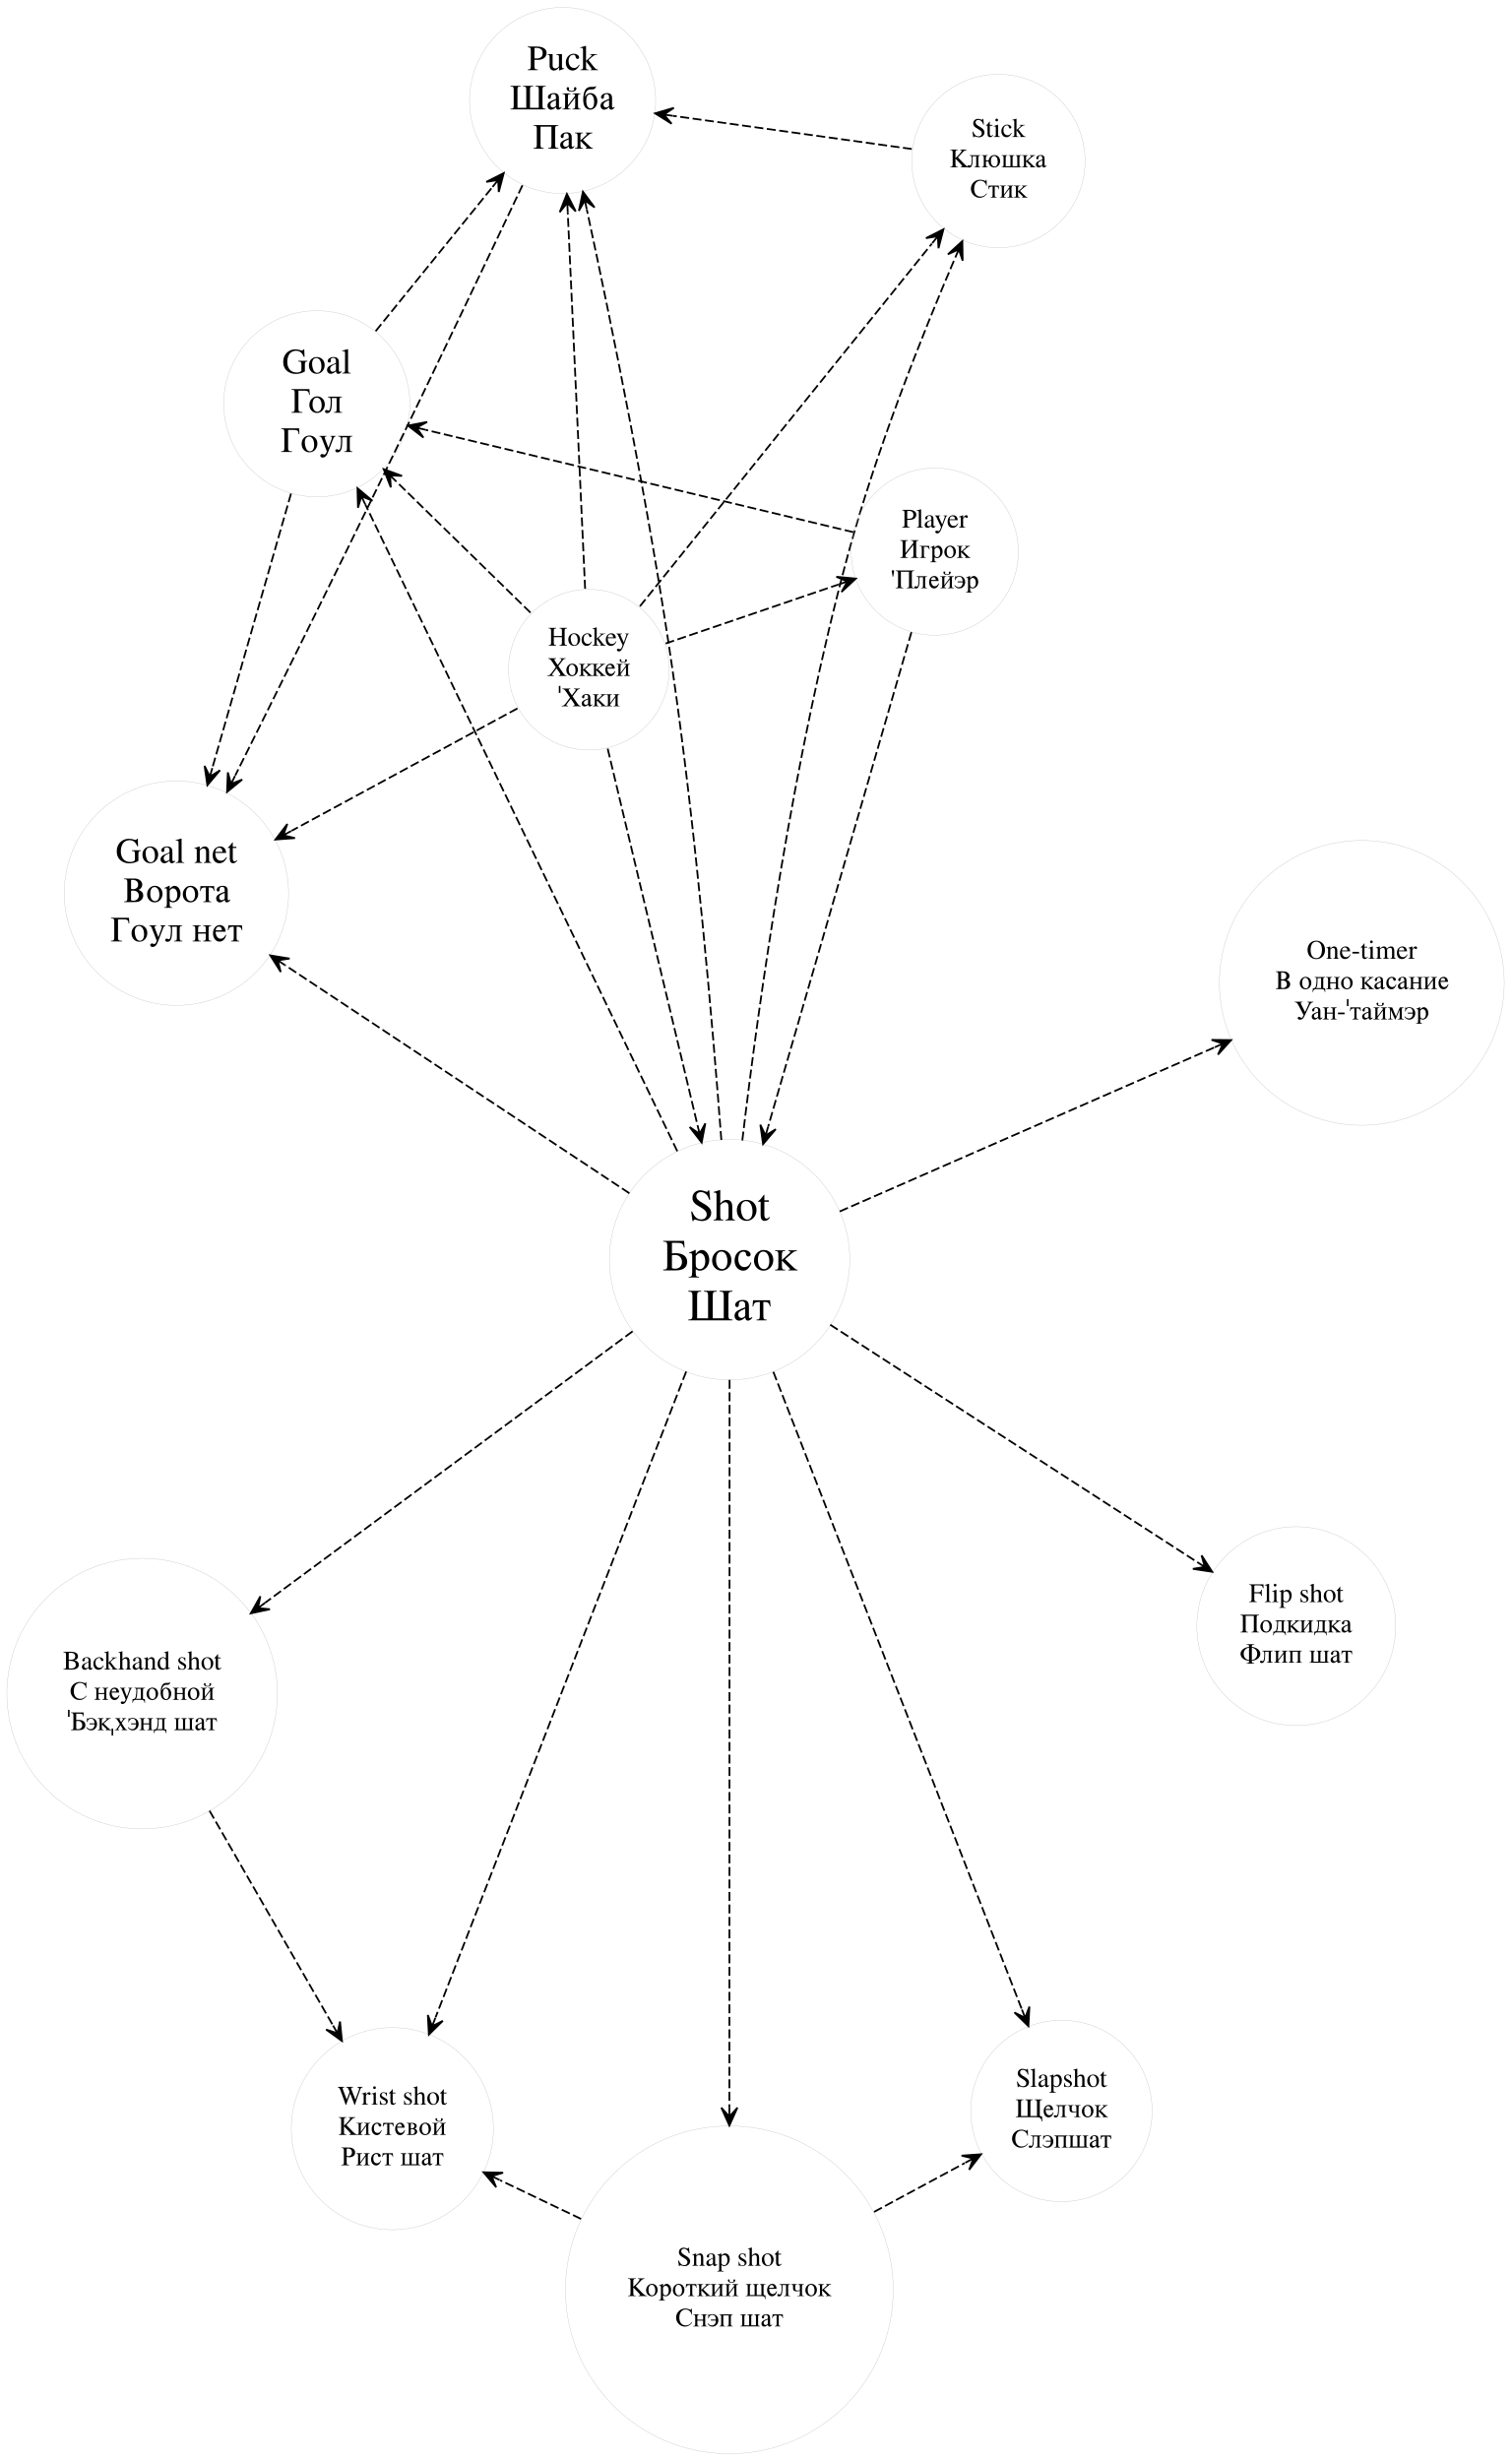
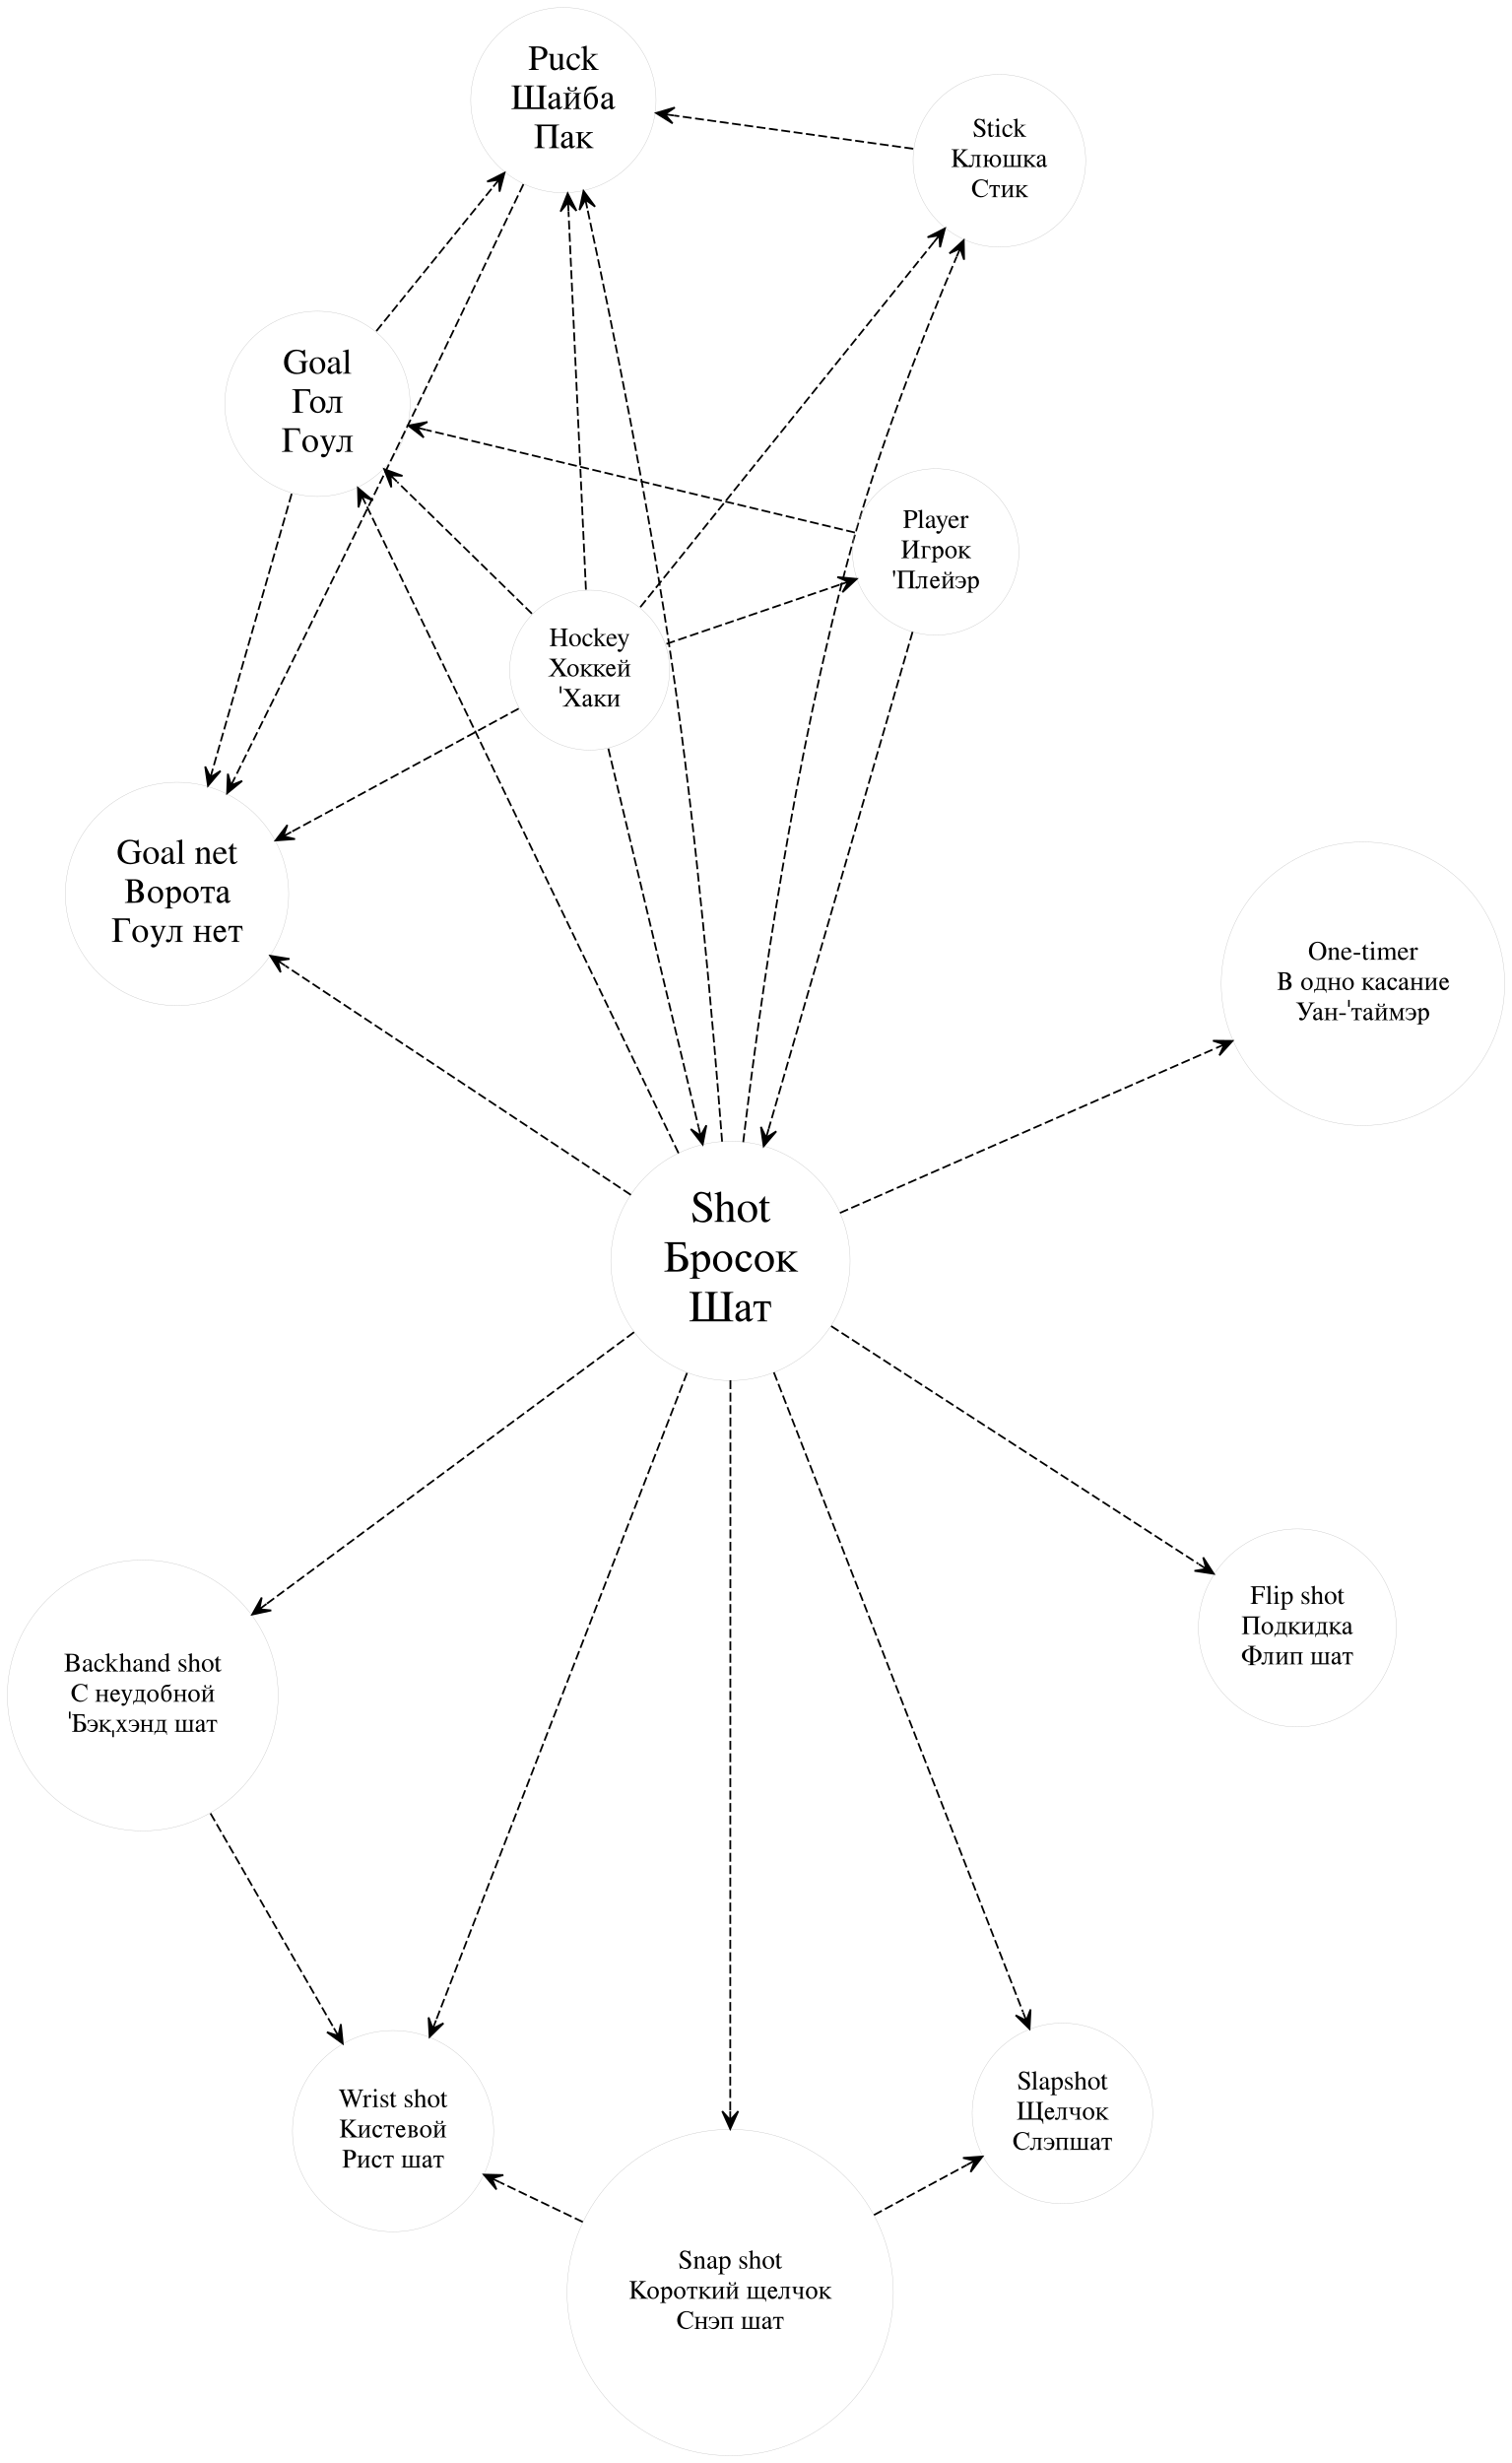
- <svg xmlns="http://www.w3.org/2000/svg" xmlns:xlink="http://www.w3.org/1999/xlink" width="847pt" height="1379pt" viewBox="0.00 0.00 847.11 1379.21">
-   <g id="graph0" class="graph" transform="scale(1 1) rotate(0) translate(4 1375.213)">
+ <svg xmlns="http://www.w3.org/2000/svg" xmlns:xlink="http://www.w3.org/1999/xlink" width="851pt" height="1386pt" viewBox="0.00 0.00 851.27 1386.36">
+   <g id="graph0" class="graph" transform="scale(1 1) rotate(0) translate(4 1382.364)">
    <g id="node1" class="node root has-pronunciation">
      <g id="a_node1">
        <a xlink:href="javascript:history.back()" xlink:title="Бросок" target="_top">
-           <ellipse fill="none" stroke="#c0c0c0" stroke-width=".2" cx="404.888" cy="-669.26" rx="67.351" ry="67.351" />
-           <text text-anchor="middle" x="404.888" y="-691.26" font-family="Times,serif" font-size="25.00" fill="#000000">Shot</text>
-           <text text-anchor="middle" x="404.888" y="-663.26" font-family="Times,serif" font-size="25.00" fill="#000000">Бросок</text>
-           <text text-anchor="middle" x="404.888" y="-635.26" font-family="Times,serif" font-size="25.00" fill="#000000">Шат</text>
+           <ellipse fill="none" stroke="#c0c0c0" stroke-width=".2" cx="407.255" cy="-672.625" rx="67.351" ry="67.351" />
+           <text text-anchor="middle" x="407.255" y="-694.625" font-family="Times,serif" font-size="25.00" fill="#000000">Shot</text>
+           <text text-anchor="middle" x="407.255" y="-666.625" font-family="Times,serif" font-size="25.00" fill="#000000">Бросок</text>
+           <text text-anchor="middle" x="407.255" y="-638.625" font-family="Times,serif" font-size="25.00" fill="#000000">Шат</text>
        </a>
      </g>
    </g>
    <g id="node4" class="node has-pronunciation">
      <g id="a_node4">
        <a xlink:href="../goal.html" xlink:title="Гол" target="_top">
-           <ellipse fill="none" stroke="#c0c0c0" stroke-width=".2" cx="173.523" cy="-1148.919" rx="52.152" ry="52.152" />
-           <text text-anchor="middle" x="173.523" y="-1165.919" font-family="Times,serif" font-size="20.00" fill="#000000">Goal</text>
-           <text text-anchor="middle" x="173.523" y="-1143.919" font-family="Times,serif" font-size="20.00" fill="#000000">Гол</text>
-           <text text-anchor="middle" x="173.523" y="-1121.919" font-family="Times,serif" font-size="20.00" fill="#000000">Гoул</text>
+           <ellipse fill="none" stroke="#c0c0c0" stroke-width=".2" cx="174.724" cy="-1155.08" rx="52.152" ry="52.152" />
+           <text text-anchor="middle" x="174.724" y="-1172.08" font-family="Times,serif" font-size="20.00" fill="#000000">Goal</text>
+           <text text-anchor="middle" x="174.724" y="-1150.08" font-family="Times,serif" font-size="20.00" fill="#000000">Гол</text>
+           <text text-anchor="middle" x="174.724" y="-1128.08" font-family="Times,serif" font-size="20.00" fill="#000000">Гoул</text>
        </a>
      </g>
    </g>
    <g id="edge16" class="edge">
-       <path fill="none" stroke="#000000" stroke-dasharray="5,2" d="M375.585,-730.01C330.443,-823.598 244.529,-1001.714 200.704,-1092.57" />
-       <polygon fill="#000000" stroke="#000000" points="196.341,-1101.615 196.632,-1090.653 198.513,-1097.112 200.685,-1092.608 200.685,-1092.608 200.685,-1092.608 198.513,-1097.112 204.738,-1094.563 196.341,-1101.615 196.341,-1101.615" />
+       <path fill="none" stroke="#000000" stroke-dasharray="5,2" d="M378.04,-733.24C332.697,-827.318 246.02,-1007.154 201.932,-1098.628" />
+       <polygon fill="#000000" stroke="#000000" points="197.544,-1107.733 197.832,-1096.771 199.715,-1103.229 201.886,-1098.725 201.886,-1098.725 201.886,-1098.725 199.715,-1103.229 205.939,-1100.679 197.544,-1107.733 197.544,-1107.733" />
    </g>
    <g id="node5" class="node has-pronunciation">
      <g id="a_node5">
        <a xlink:href="../puck.html" xlink:title="Шайба" target="_top">
-           <ellipse fill="none" stroke="#c0c0c0" stroke-width=".2" cx="311.288" cy="-1318.887" rx="52.152" ry="52.152" />
-           <text text-anchor="middle" x="311.288" y="-1335.887" font-family="Times,serif" font-size="20.00" fill="#000000">Puck</text>
-           <text text-anchor="middle" x="311.288" y="-1313.887" font-family="Times,serif" font-size="20.00" fill="#000000">Шайба</text>
-           <text text-anchor="middle" x="311.288" y="-1291.887" font-family="Times,serif" font-size="20.00" fill="#000000">Пак</text>
+           <ellipse fill="none" stroke="#c0c0c0" stroke-width=".2" cx="313.183" cy="-1326.038" rx="52.152" ry="52.152" />
+           <text text-anchor="middle" x="313.183" y="-1343.038" font-family="Times,serif" font-size="20.00" fill="#000000">Puck</text>
+           <text text-anchor="middle" x="313.183" y="-1321.038" font-family="Times,serif" font-size="20.00" fill="#000000">Шайба</text>
+           <text text-anchor="middle" x="313.183" y="-1299.038" font-family="Times,serif" font-size="20.00" fill="#000000">Пак</text>
        </a>
      </g>
    </g>
    <g id="edge17" class="edge">
-       <path fill="none" stroke="#000000" stroke-dasharray="5,2" d="M400.258,-736.329C395.196,-803.32 386.013,-909.134 372.858,-1000.078 359.798,-1090.371 338.643,-1193.917 324.848,-1257.872" />
-       <polygon fill="#000000" stroke="#000000" points="322.7,-1267.788 320.42,-1257.062 323.759,-1262.901 324.817,-1258.015 324.817,-1258.015 324.817,-1258.015 323.759,-1262.901 329.216,-1258.968 322.7,-1267.788 322.7,-1267.788" />
+       <path fill="none" stroke="#000000" stroke-dasharray="5,2" d="M402.551,-739.765C397.399,-807.126 388.07,-913.745 374.828,-1005.37 361.685,-1096.309 340.474,-1200.635 326.68,-1264.944" />
+       <polygon fill="#000000" stroke="#000000" points="324.532,-1274.913 322.239,-1264.19 325.585,-1270.025 326.638,-1265.138 326.638,-1265.138 326.638,-1265.138 325.585,-1270.025 331.037,-1266.085 324.532,-1274.913 324.532,-1274.913" />
    </g>
    <g id="node6" class="node has-pronunciation">
      <g id="a_node6">
        <a xlink:href="../stick.html" xlink:title="Клюшка" target="_top">
-           <ellipse fill="none" stroke="#c0c0c0" stroke-width=".2" cx="555.535" cy="-1284.969" rx="48.582" ry="48.582" />
-           <text text-anchor="middle" x="555.535" y="-1298.469" font-family="Times,serif" font-size="15.00" fill="#000000">Stick</text>
-           <text text-anchor="middle" x="555.535" y="-1281.469" font-family="Times,serif" font-size="15.00" fill="#000000">Клюшка</text>
-           <text text-anchor="middle" x="555.535" y="-1264.469" font-family="Times,serif" font-size="15.00" fill="#000000">Стик</text>
+           <ellipse fill="none" stroke="#c0c0c0" stroke-width=".2" cx="558.662" cy="-1291.922" rx="48.582" ry="48.582" />
+           <text text-anchor="middle" x="558.662" y="-1305.422" font-family="Times,serif" font-size="15.00" fill="#000000">Stick</text>
+           <text text-anchor="middle" x="558.662" y="-1288.422" font-family="Times,serif" font-size="15.00" fill="#000000">Клюшка</text>
+           <text text-anchor="middle" x="558.662" y="-1271.422" font-family="Times,serif" font-size="15.00" fill="#000000">Стик</text>
        </a>
      </g>
    </g>
    <g id="edge18" class="edge">
-       <path fill="none" stroke="#000000" stroke-dasharray="5,2" d="M412.016,-736.081C421.439,-815.606 440.576,-951.947 471.608,-1065.763 487.337,-1123.452 512.607,-1187.025 531.314,-1230.785" />
-       <polygon fill="#000000" stroke="#000000" points="535.32,-1240.087 527.232,-1232.682 533.342,-1235.495 531.365,-1230.902 531.365,-1230.902 531.365,-1230.902 533.342,-1235.495 535.498,-1229.122 535.32,-1240.087 535.32,-1240.087" />
+       <path fill="none" stroke="#000000" stroke-dasharray="5,2" d="M414.447,-739.473C423.981,-819.404 443.337,-956.77 474.555,-1071.44 490.396,-1129.628 515.827,-1193.796 534.583,-1237.829" />
+       <polygon fill="#000000" stroke="#000000" points="538.597,-1247.187 530.519,-1239.771 536.626,-1242.591 534.655,-1237.996 534.655,-1237.996 534.655,-1237.996 536.626,-1242.591 538.79,-1236.222 538.597,-1247.187 538.597,-1247.187" />
    </g>
    <g id="node7" class="node has-pronunciation">
      <g id="a_node7">
        <a xlink:href="../goal-net.html" xlink:title="Ворота" target="_top">
-           <ellipse fill="none" stroke="#c0c0c0" stroke-width=".2" cx="94.855" cy="-874.636" rx="62.865" ry="62.865" />
-           <text text-anchor="middle" x="94.855" y="-891.636" font-family="Times,serif" font-size="20.00" fill="#000000">Goal net</text>
-           <text text-anchor="middle" x="94.855" y="-869.636" font-family="Times,serif" font-size="20.00" fill="#000000">Ворота</text>
-           <text text-anchor="middle" x="94.855" y="-847.636" font-family="Times,serif" font-size="20.00" fill="#000000">Гoул нет</text>
+           <ellipse fill="none" stroke="#c0c0c0" stroke-width=".2" cx="95.659" cy="-879.198" rx="62.865" ry="62.865" />
+           <text text-anchor="middle" x="95.659" y="-896.198" font-family="Times,serif" font-size="20.00" fill="#000000">Goal net</text>
+           <text text-anchor="middle" x="95.659" y="-874.198" font-family="Times,serif" font-size="20.00" fill="#000000">Ворота</text>
+           <text text-anchor="middle" x="95.659" y="-852.198" font-family="Times,serif" font-size="20.00" fill="#000000">Гoул нет</text>
        </a>
      </g>
    </g>
    <g id="edge19" class="edge">
-       <path fill="none" stroke="#000000" stroke-dasharray="5,2" d="M348.743,-706.452C294.303,-742.516 211.939,-797.076 155.896,-834.2" />
-       <polygon fill="#000000" stroke="#000000" points="147.481,-839.775 153.332,-830.501 151.649,-837.014 155.817,-834.253 155.817,-834.253 155.817,-834.253 151.649,-837.014 158.303,-838.004 147.481,-839.775 147.481,-839.775" />
+       <path fill="none" stroke="#000000" stroke-dasharray="5,2" d="M351.188,-709.795C296.357,-746.145 213.094,-801.344 156.638,-838.772" />
+       <polygon fill="#000000" stroke="#000000" points="148.162,-844.39 154.011,-835.114 152.33,-841.628 156.497,-838.865 156.497,-838.865 156.497,-838.865 152.33,-841.628 158.984,-842.615 148.162,-844.39 148.162,-844.39" />
    </g>
    <g id="node8" class="node has-pronunciation">
      <g id="a_node8">
        <a xlink:href="../flip-shot.html" xlink:title="Подкидка" target="_top">
-           <ellipse fill="none" stroke="#c0c0c0" stroke-width=".2" cx="722.465" cy="-463.874" rx="55.723" ry="55.723" />
-           <text text-anchor="middle" x="722.465" y="-477.374" font-family="Times,serif" font-size="15.00" fill="#000000">Flip shot</text>
-           <text text-anchor="middle" x="722.465" y="-460.374" font-family="Times,serif" font-size="15.00" fill="#000000">Подкидка</text>
-           <text text-anchor="middle" x="722.465" y="-443.374" font-family="Times,serif" font-size="15.00" fill="#000000">Флип шат</text>
+           <ellipse fill="none" stroke="#c0c0c0" stroke-width=".2" cx="726.433" cy="-466.041" rx="55.723" ry="55.723" />
+           <text text-anchor="middle" x="726.433" y="-479.541" font-family="Times,serif" font-size="15.00" fill="#000000">Flip shot</text>
+           <text text-anchor="middle" x="726.433" y="-462.541" font-family="Times,serif" font-size="15.00" fill="#000000">Подкидка</text>
+           <text text-anchor="middle" x="726.433" y="-445.541" font-family="Times,serif" font-size="15.00" fill="#000000">Флип шат</text>
        </a>
      </g>
    </g>
    <g id="edge20" class="edge">
-       <path fill="none" stroke="#000000" stroke-dasharray="5,2" d="M461.298,-632.778C519.28,-595.28 609.01,-537.248 666.74,-499.913" />
-       <polygon fill="#000000" stroke="#000000" points="675.369,-494.332 669.415,-503.541 671.17,-497.047 666.972,-499.763 666.972,-499.763 666.972,-499.763 671.17,-497.047 664.528,-495.984 675.369,-494.332 675.369,-494.332" />
+       <path fill="none" stroke="#000000" stroke-dasharray="5,2" d="M463.95,-635.93C522.309,-598.158 612.67,-539.673 670.682,-502.126" />
+       <polygon fill="#000000" stroke="#000000" points="679.351,-496.515 673.401,-505.726 675.154,-499.231 670.956,-501.948 670.956,-501.948 670.956,-501.948 675.154,-499.231 668.511,-498.17 679.351,-496.515 679.351,-496.515" />
    </g>
    <g id="node9" class="node has-pronunciation">
      <g id="a_node9">
        <a xlink:href="../wrist-shot.html" xlink:title="Кистевой" target="_top">
-           <ellipse fill="none" stroke="#c0c0c0" stroke-width=".2" cx="215.889" cy="-182.243" rx="56.637" ry="56.637" />
-           <text text-anchor="middle" x="215.889" y="-195.743" font-family="Times,serif" font-size="15.00" fill="#000000">Wrist shot</text>
-           <text text-anchor="middle" x="215.889" y="-178.743" font-family="Times,serif" font-size="15.00" fill="#000000">Кистевой</text>
-           <text text-anchor="middle" x="215.889" y="-161.743" font-family="Times,serif" font-size="15.00" fill="#000000">Рист шат</text>
+           <ellipse fill="none" stroke="#c0c0c0" stroke-width=".2" cx="217.304" cy="-182.769" rx="56.637" ry="56.637" />
+           <text text-anchor="middle" x="217.304" y="-196.269" font-family="Times,serif" font-size="15.00" fill="#000000">Wrist shot</text>
+           <text text-anchor="middle" x="217.304" y="-179.269" font-family="Times,serif" font-size="15.00" fill="#000000">Кистевой</text>
+           <text text-anchor="middle" x="217.304" y="-162.269" font-family="Times,serif" font-size="15.00" fill="#000000">Рист шат</text>
        </a>
      </g>
    </g>
    <g id="edge21" class="edge">
-       <path fill="none" stroke="#000000" stroke-dasharray="5,2" d="M380.567,-606.588C344.265,-513.045 276.31,-337.938 240.083,-244.587" />
-       <polygon fill="#000000" stroke="#000000" points="236.359,-234.99 244.172,-242.685 238.168,-239.651 239.977,-244.313 239.977,-244.313 239.977,-244.313 238.168,-239.651 235.782,-245.941 236.359,-234.99 236.359,-234.99" />
+       <path fill="none" stroke="#000000" stroke-dasharray="5,2" d="M382.811,-609.588C346.29,-515.405 277.891,-339.016 241.509,-245.192" />
+       <polygon fill="#000000" stroke="#000000" points="237.876,-235.824 245.688,-243.52 239.684,-240.486 241.492,-245.148 241.492,-245.148 241.492,-245.148 239.684,-240.486 237.296,-246.774 237.876,-235.824 237.876,-235.824" />
    </g>
    <g id="node10" class="node has-pronunciation">
      <g id="a_node10">
        <a xlink:href="../slapshot.html" xlink:title="Щелчок" target="_top">
-           <ellipse fill="none" stroke="#c0c0c0" stroke-width=".2" cx="590.871" cy="-192.172" rx="50.824" ry="50.824" />
-           <text text-anchor="middle" x="590.871" y="-205.672" font-family="Times,serif" font-size="15.00" fill="#000000">Slapshot</text>
-           <text text-anchor="middle" x="590.871" y="-188.672" font-family="Times,serif" font-size="15.00" fill="#000000">Щелчок</text>
-           <text text-anchor="middle" x="590.871" y="-171.672" font-family="Times,serif" font-size="15.00" fill="#000000">Слэпшат</text>
+           <ellipse fill="none" stroke="#c0c0c0" stroke-width=".2" cx="594.176" cy="-192.756" rx="50.824" ry="50.824" />
+           <text text-anchor="middle" x="594.176" y="-206.256" font-family="Times,serif" font-size="15.00" fill="#000000">Slapshot</text>
+           <text text-anchor="middle" x="594.176" y="-189.256" font-family="Times,serif" font-size="15.00" fill="#000000">Щелчок</text>
+           <text text-anchor="middle" x="594.176" y="-172.256" font-family="Times,serif" font-size="15.00" fill="#000000">Слэпшат</text>
        </a>
      </g>
    </g>
    <g id="edge22" class="edge">
-       <path fill="none" stroke="#000000" stroke-dasharray="5,2" d="M429.393,-606.399C465.796,-513.018 533.617,-339.04 568.651,-249.171" />
-       <polygon fill="#000000" stroke="#000000" points="572.347,-239.691 572.907,-250.642 570.53,-244.349 568.715,-249.008 568.715,-249.008 568.715,-249.008 570.53,-244.349 564.522,-247.373 572.347,-239.691 572.347,-239.691" />
+       <path fill="none" stroke="#000000" stroke-dasharray="5,2" d="M431.692,-609.891C468.261,-516.01 536.684,-340.352 571.93,-249.866" />
+       <polygon fill="#000000" stroke="#000000" points="575.648,-240.322 576.211,-251.274 573.833,-244.981 572.018,-249.64 572.018,-249.64 572.018,-249.64 573.833,-244.981 567.825,-248.007 575.648,-240.322 575.648,-240.322" />
    </g>
    <g id="node11" class="node has-pronunciation">
      <g id="a_node11">
        <a xlink:href="../snap-shot.html" xlink:title="Короткий щелчок" target="_top">
-           <ellipse fill="none" stroke="#c0c0c0" stroke-width=".2" cx="404.739" cy="-91.924" rx="91.848" ry="91.848" />
-           <text text-anchor="middle" x="404.739" y="-105.424" font-family="Times,serif" font-size="15.00" fill="#000000">Snap shot</text>
-           <text text-anchor="middle" x="404.739" y="-88.424" font-family="Times,serif" font-size="15.00" fill="#000000">Короткий щелчок</text>
-           <text text-anchor="middle" x="404.739" y="-71.424" font-family="Times,serif" font-size="15.00" fill="#000000">Снэп шат</text>
+           <ellipse fill="none" stroke="#c0c0c0" stroke-width=".2" cx="407.105" cy="-91.924" rx="91.848" ry="91.848" />
+           <text text-anchor="middle" x="407.105" y="-105.424" font-family="Times,serif" font-size="15.00" fill="#000000">Snap shot</text>
+           <text text-anchor="middle" x="407.105" y="-88.424" font-family="Times,serif" font-size="15.00" fill="#000000">Короткий щелчок</text>
+           <text text-anchor="middle" x="407.105" y="-71.424" font-family="Times,serif" font-size="15.00" fill="#000000">Снэп шат</text>
        </a>
      </g>
    </g>
    <g id="edge23" class="edge">
-       <path fill="none" stroke="#000000" stroke-dasharray="5,2" d="M404.87,-601.903C404.845,-501.466 404.796,-311.7 404.765,-194.111" />
-       <polygon fill="#000000" stroke="#000000" points="404.763,-184.017 409.265,-194.016 404.764,-189.017 404.765,-194.017 404.765,-194.017 404.765,-194.017 404.764,-189.017 400.265,-194.018 404.763,-184.017 404.763,-184.017" />
+       <path fill="none" stroke="#000000" stroke-dasharray="5,2" d="M407.238,-605.444C407.212,-504.418 407.162,-312.622 407.132,-194.167" />
+       <polygon fill="#000000" stroke="#000000" points="407.129,-184.001 411.632,-194 407.13,-189.001 407.132,-194.001 407.132,-194.001 407.132,-194.001 407.13,-189.001 402.632,-194.002 407.129,-184.001 407.129,-184.001" />
    </g>
    <g id="node12" class="node has-pronunciation">
      <g id="a_node12">
        <a xlink:href="../backhand-shot.html" xlink:title="С неудобной" target="_top">
-           <ellipse fill="none" stroke="#c0c0c0" stroke-width=".2" cx="75.66" cy="-426.07" rx="75.821" ry="75.821" />
-           <text text-anchor="middle" x="75.66" y="-439.57" font-family="Times,serif" font-size="15.00" fill="#000000">Backhand shot</text>
-           <text text-anchor="middle" x="75.66" y="-422.57" font-family="Times,serif" font-size="15.00" fill="#000000">С неудобной</text>
-           <text text-anchor="middle" x="75.66" y="-405.57" font-family="Times,serif" font-size="15.00" fill="#000000">ˈБэкˌхэнд шат</text>
+           <ellipse fill="none" stroke="#c0c0c0" stroke-width=".2" cx="76.368" cy="-428.018" rx="76.235" ry="76.235" />
+           <text text-anchor="middle" x="76.368" y="-441.518" font-family="Times,serif" font-size="15.00" fill="#000000">Backhand shot</text>
+           <text text-anchor="middle" x="76.368" y="-424.518" font-family="Times,serif" font-size="15.00" fill="#000000">С неудобной</text>
+           <text text-anchor="middle" x="76.368" y="-407.518" font-family="Times,serif" font-size="15.00" fill="#000000">ˈБэкˌхэнд шат</text>
        </a>
      </g>
    </g>
    <g id="edge24" class="edge">
-       <path fill="none" stroke="#000000" stroke-dasharray="5,2" d="M350.523,-629.102C294.153,-587.464 205.863,-522.247 144.621,-477.009" />
-       <polygon fill="#000000" stroke="#000000" points="136.541,-471.041 147.258,-473.362 140.562,-474.011 144.584,-476.982 144.584,-476.982 144.584,-476.982 140.562,-474.011 141.91,-480.602 136.541,-471.041 136.541,-471.041" />
+       <path fill="none" stroke="#000000" stroke-dasharray="5,2" d="M352.986,-632.507C296.486,-590.74 207.79,-525.172 146.123,-479.584" />
+       <polygon fill="#000000" stroke="#000000" points="137.985,-473.568 148.702,-475.894 142.006,-476.541 146.027,-479.513 146.027,-479.513 146.027,-479.513 142.006,-476.541 143.351,-483.131 137.985,-473.568 137.985,-473.568" />
    </g>
    <g id="node13" class="node has-pronunciation">
      <g id="a_node13">
        <a xlink:href="../one-timer.html" xlink:title="В одно касание" target="_top">
-           <ellipse fill="none" stroke="#c0c0c0" stroke-width=".2" cx="759.212" cy="-824.394" rx="79.806" ry="79.806" />
-           <text text-anchor="middle" x="759.212" y="-837.894" font-family="Times,serif" font-size="15.00" fill="#000000">One-timer</text>
-           <text text-anchor="middle" x="759.212" y="-820.894" font-family="Times,serif" font-size="15.00" fill="#000000">В одно касание</text>
-           <text text-anchor="middle" x="759.212" y="-803.894" font-family="Times,serif" font-size="15.00" fill="#000000">Уан-ˈтаймэр</text>
+           <ellipse fill="none" stroke="#c0c0c0" stroke-width=".2" cx="763.365" cy="-828.663" rx="79.806" ry="79.806" />
+           <text text-anchor="middle" x="763.365" y="-842.163" font-family="Times,serif" font-size="15.00" fill="#000000">One-timer</text>
+           <text text-anchor="middle" x="763.365" y="-825.163" font-family="Times,serif" font-size="15.00" fill="#000000">В одно касание</text>
+           <text text-anchor="middle" x="763.365" y="-808.163" font-family="Times,serif" font-size="15.00" fill="#000000">Уан-ˈтаймэр</text>
        </a>
      </g>
    </g>
    <g id="edge25" class="edge">
-       <path fill="none" stroke="#000000" stroke-dasharray="5,2" d="M466.606,-696.283C524.812,-721.767 612.465,-760.144 676.662,-788.251" />
-       <polygon fill="#000000" stroke="#000000" points="685.957,-792.321 674.991,-792.432 681.376,-790.316 676.796,-788.31 676.796,-788.31 676.796,-788.31 681.376,-790.316 678.601,-784.188 685.957,-792.321 685.957,-792.321" />
+       <path fill="none" stroke="#000000" stroke-dasharray="5,2" d="M468.878,-699.627C527.412,-725.275 615.841,-764.022 680.522,-792.363" />
+       <polygon fill="#000000" stroke="#000000" points="689.887,-796.467 678.921,-796.575 685.307,-794.46 680.727,-792.453 680.727,-792.453 680.727,-792.453 685.307,-794.46 682.533,-788.331 689.887,-796.467 689.887,-796.467" />
    </g>
    <g id="node2" class="node has-pronunciation">
      <g id="a_node2">
        <a xlink:href="../player.html" xlink:title="Игрок" target="_top">
-           <ellipse fill="none" stroke="#c0c0c0" stroke-width=".2" cx="519.876" cy="-1066.05" rx="46.839" ry="46.839" />
-           <text text-anchor="middle" x="519.876" y="-1079.55" font-family="Times,serif" font-size="15.00" fill="#000000">Player</text>
-           <text text-anchor="middle" x="519.876" y="-1062.55" font-family="Times,serif" font-size="15.00" fill="#000000">Игрок</text>
-           <text text-anchor="middle" x="519.876" y="-1045.55" font-family="Times,serif" font-size="15.00" fill="#000000">'Плейэр</text>
+           <ellipse fill="none" stroke="#c0c0c0" stroke-width=".2" cx="522.823" cy="-1071.727" rx="46.839" ry="46.839" />
+           <text text-anchor="middle" x="522.823" y="-1085.227" font-family="Times,serif" font-size="15.00" fill="#000000">Player</text>
+           <text text-anchor="middle" x="522.823" y="-1068.227" font-family="Times,serif" font-size="15.00" fill="#000000">Игрок</text>
+           <text text-anchor="middle" x="522.823" y="-1051.227" font-family="Times,serif" font-size="15.00" fill="#000000">'Плейэр</text>
        </a>
      </g>
    </g>
    <g id="edge14" class="edge">
-       <path fill="none" stroke="#000000" stroke-dasharray="5,2" d="M506.797,-1020.919C487.226,-953.385 450.098,-825.268 426.469,-743.73" />
-       <polygon fill="#000000" stroke="#000000" points="423.656,-734.024 430.762,-742.377 425.048,-738.827 426.44,-743.629 426.44,-743.629 426.44,-743.629 425.048,-738.827 422.118,-744.882 423.656,-734.024 423.656,-734.024" />
+       <path fill="none" stroke="#000000" stroke-dasharray="5,2" d="M509.791,-1026.721C490.107,-958.745 452.572,-829.123 428.786,-746.981" />
+       <polygon fill="#000000" stroke="#000000" points="425.956,-737.207 433.06,-745.561 427.347,-742.01 428.738,-746.812 428.738,-746.812 428.738,-746.812 427.347,-742.01 424.415,-748.064 425.956,-737.207 425.956,-737.207" />
    </g>
    <g id="edge1" class="edge">
-       <path fill="none" stroke="#000000" stroke-dasharray="5,2" d="M474.24,-1076.969C412.7,-1091.693 302.94,-1117.955 234.415,-1134.35" />
-       <polygon fill="#000000" stroke="#000000" points="224.614,-1136.695 233.292,-1129.992 229.477,-1135.532 234.339,-1134.368 234.339,-1134.368 234.339,-1134.368 229.477,-1135.532 235.387,-1138.745 224.614,-1136.695 224.614,-1136.695" />
+       <path fill="none" stroke="#000000" stroke-dasharray="5,2" d="M477.315,-1082.624C415.486,-1097.429 304.759,-1123.943 235.766,-1140.463" />
+       <polygon fill="#000000" stroke="#000000" points="225.9,-1142.825 234.577,-1136.12 230.763,-1141.661 235.625,-1140.497 235.625,-1140.497 235.625,-1140.497 230.763,-1141.661 236.673,-1144.873 225.9,-1142.825 225.9,-1142.825" />
    </g>
    <g id="node3" class="node has-pronunciation">
      <g id="a_node3">
        <a xlink:href="../hockey.html" xlink:title="Хоккей" target="_top">
-           <ellipse fill="none" stroke="#c0c0c0" stroke-width=".2" cx="326.004" cy="-999.894" rx="45.011" ry="45.011" />
-           <text text-anchor="middle" x="326.004" y="-1013.394" font-family="Times,serif" font-size="15.00" fill="#000000">Hockey</text>
-           <text text-anchor="middle" x="326.004" y="-996.394" font-family="Times,serif" font-size="15.00" fill="#000000">Хоккей</text>
-           <text text-anchor="middle" x="326.004" y="-979.394" font-family="Times,serif" font-size="15.00" fill="#000000">ˈХаки</text>
+           <ellipse fill="none" stroke="#c0c0c0" stroke-width=".2" cx="327.974" cy="-1005.186" rx="45.011" ry="45.011" />
+           <text text-anchor="middle" x="327.974" y="-1018.686" font-family="Times,serif" font-size="15.00" fill="#000000">Hockey</text>
+           <text text-anchor="middle" x="327.974" y="-1001.686" font-family="Times,serif" font-size="15.00" fill="#000000">Хоккей</text>
+           <text text-anchor="middle" x="327.974" y="-984.686" font-family="Times,serif" font-size="15.00" fill="#000000">ˈХаки</text>
        </a>
      </g>
    </g>
    <g id="edge15" class="edge">
-       <path fill="none" stroke="#000000" stroke-dasharray="5,2" d="M336.561,-955.647C349.419,-901.752 371.344,-809.856 386.887,-744.709" />
-       <polygon fill="#000000" stroke="#000000" points="389.228,-734.896 391.285,-745.668 388.068,-739.76 386.907,-744.624 386.907,-744.624 386.907,-744.624 388.068,-739.76 382.53,-743.579 389.228,-734.896 389.228,-734.896" />
+       <path fill="none" stroke="#000000" stroke-dasharray="5,2" d="M338.502,-961.024C351.442,-906.742 373.609,-813.761 389.269,-748.07" />
+       <polygon fill="#000000" stroke="#000000" points="391.627,-738.178 393.686,-748.949 390.468,-743.042 389.308,-747.905 389.308,-747.905 389.308,-747.905 390.468,-743.042 384.931,-746.862 391.627,-738.178 391.627,-738.178" />
    </g>
    <g id="edge2" class="edge">
-       <path fill="none" stroke="#000000" stroke-dasharray="5,2" d="M369.031,-1014.576C397.618,-1024.332 435.378,-1037.216 465.967,-1047.654" />
-       <polygon fill="#000000" stroke="#000000" points="475.626,-1050.95 464.708,-1051.979 470.894,-1049.335 466.161,-1047.721 466.161,-1047.721 466.161,-1047.721 470.894,-1049.335 467.615,-1043.462 475.626,-1050.95 475.626,-1050.95" />
+       <path fill="none" stroke="#000000" stroke-dasharray="5,2" d="M371.217,-1019.953C399.949,-1029.765 437.899,-1042.726 468.642,-1053.224" />
+       <polygon fill="#000000" stroke="#000000" points="478.35,-1056.539 467.432,-1057.566 473.618,-1054.923 468.886,-1053.307 468.886,-1053.307 468.886,-1053.307 473.618,-1054.923 470.341,-1049.049 478.35,-1056.539 478.35,-1056.539" />
    </g>
    <g id="edge6" class="edge">
-       <path fill="none" stroke="#000000" stroke-dasharray="5,2" d="M293.293,-1031.864C271.405,-1053.256 242.319,-1081.683 218.291,-1105.166" />
-       <polygon fill="#000000" stroke="#000000" points="211.011,-1112.282 215.017,-1102.074 214.586,-1108.787 218.162,-1105.292 218.162,-1105.292 218.162,-1105.292 214.586,-1108.787 221.308,-1108.511 211.011,-1112.282 211.011,-1112.282" />
+       <path fill="none" stroke="#000000" stroke-dasharray="5,2" d="M295.473,-1036.975C273.417,-1058.547 243.962,-1087.357 219.666,-1111.122" />
+       <polygon fill="#000000" stroke="#000000" points="212.305,-1118.322 216.307,-1108.112 215.879,-1114.825 219.454,-1111.329 219.454,-1111.329 219.454,-1111.329 215.879,-1114.825 222.601,-1114.546 212.305,-1118.322 212.305,-1118.322" />
    </g>
    <g id="edge4" class="edge">
-       <path fill="none" stroke="#000000" stroke-dasharray="5,2" d="M323.911,-1045.259C321.359,-1100.577 317.033,-1194.358 314.168,-1256.458" />
-       <polygon fill="#000000" stroke="#000000" points="313.704,-1266.523 309.67,-1256.326 313.934,-1261.528 314.165,-1256.534 314.165,-1256.534 314.165,-1256.534 313.934,-1261.528 318.66,-1256.741 313.704,-1266.523 313.704,-1266.523" />
+       <path fill="none" stroke="#000000" stroke-dasharray="5,2" d="M325.886,-1050.476C323.321,-1106.11 318.957,-1200.79 316.072,-1263.379" />
+       <polygon fill="#000000" stroke="#000000" points="315.604,-1273.521 311.57,-1263.325 315.834,-1268.527 316.065,-1263.532 316.065,-1263.532 316.065,-1263.532 315.834,-1268.527 320.56,-1263.739 315.604,-1273.521 315.604,-1273.521" />
    </g>
    <g id="edge3" class="edge">
-       <path fill="none" stroke="#000000" stroke-dasharray="5,2" d="M354.61,-1035.423C395.96,-1086.779 472.475,-1181.81 518.217,-1238.621" />
-       <polygon fill="#000000" stroke="#000000" points="524.735,-1246.716 514.958,-1241.749 521.599,-1242.821 518.463,-1238.927 518.463,-1238.927 518.463,-1238.927 521.599,-1242.821 521.968,-1236.104 524.735,-1246.716 524.735,-1246.716" />
+       <path fill="none" stroke="#000000" stroke-dasharray="5,2" d="M356.492,-1040.633C398.17,-1092.437 475.747,-1188.863 521.736,-1246.025" />
+       <polygon fill="#000000" stroke="#000000" points="528.009,-1253.821 518.234,-1248.851 524.874,-1249.926 521.74,-1246.03 521.74,-1246.03 521.74,-1246.03 524.874,-1249.926 525.246,-1243.209 528.009,-1253.821 528.009,-1253.821" />
    </g>
    <g id="edge5" class="edge">
-       <path fill="none" stroke="#000000" stroke-dasharray="5,2" d="M286.005,-978.219C251.167,-959.341 200.016,-931.622 159.392,-909.608" />
-       <polygon fill="#000000" stroke="#000000" points="150.367,-904.718 161.303,-905.526 154.763,-907.1 159.159,-909.482 159.159,-909.482 159.159,-909.482 154.763,-907.1 157.015,-913.438 150.367,-904.718 150.367,-904.718" />
+       <path fill="none" stroke="#000000" stroke-dasharray="5,2" d="M288.037,-983.528C252.866,-964.454 201.003,-936.328 159.987,-914.084" />
+       <polygon fill="#000000" stroke="#000000" points="151.144,-909.288 162.079,-910.1 155.539,-911.672 159.934,-914.055 159.934,-914.055 159.934,-914.055 155.539,-911.672 157.789,-918.011 151.144,-909.288 151.144,-909.288" />
    </g>
    <g id="edge7" class="edge">
-       <path fill="none" stroke="#000000" stroke-dasharray="5,2" d="M206.522,-1189.631C226.131,-1213.824 251.123,-1244.658 271.779,-1270.143" />
-       <polygon fill="#000000" stroke="#000000" points="278.321,-1278.214 268.528,-1273.278 275.172,-1274.329 272.024,-1270.445 272.024,-1270.445 272.024,-1270.445 275.172,-1274.329 275.52,-1267.611 278.321,-1278.214 278.321,-1278.214" />
+       <path fill="none" stroke="#000000" stroke-dasharray="5,2" d="M207.888,-1196.028C227.682,-1220.468 252.932,-1251.645 273.744,-1277.342" />
+       <polygon fill="#000000" stroke="#000000" points="280.05,-1285.127 270.259,-1280.188 276.903,-1281.242 273.756,-1277.356 273.756,-1277.356 273.756,-1277.356 276.903,-1281.242 277.253,-1274.524 280.05,-1285.127 280.05,-1285.127" />
    </g>
    <g id="edge8" class="edge">
-       <path fill="none" stroke="#000000" stroke-dasharray="5,2" d="M159.094,-1098.612C146.728,-1055.495 128.782,-992.925 114.999,-944.872" />
-       <polygon fill="#000000" stroke="#000000" points="112.213,-935.158 119.296,-943.529 113.592,-939.964 114.971,-944.77 114.971,-944.77 114.971,-944.77 113.592,-939.964 110.645,-946.011 112.213,-935.158 112.213,-935.158" />
+       <path fill="none" stroke="#000000" stroke-dasharray="5,2" d="M160.222,-1104.478C147.793,-1061.111 129.757,-998.176 115.905,-949.842" />
+       <polygon fill="#000000" stroke="#000000" points="113.105,-940.072 120.186,-948.445 114.482,-944.879 115.86,-949.685 115.86,-949.685 115.86,-949.685 114.482,-944.879 111.534,-950.925 113.105,-940.072 113.105,-940.072" />
    </g>
    <g id="edge9" class="edge">
-       <path fill="none" stroke="#000000" stroke-dasharray="5,2" d="M288.802,-1271.351C268.8,-1229.182 238.67,-1165.951 211.996,-1111.133 183.898,-1053.388 151.454,-987.984 127.846,-940.617" />
-       <polygon fill="#000000" stroke="#000000" points="123.246,-931.391 131.735,-938.332 125.477,-935.866 127.708,-940.34 127.708,-940.34 127.708,-940.34 125.477,-935.866 123.681,-942.348 123.246,-931.391 123.246,-931.391" />
+       <path fill="none" stroke="#000000" stroke-dasharray="5,2" d="M290.708,-1278.705C270.547,-1236.346 240.084,-1172.582 213.197,-1117.293 184.787,-1058.873 152.04,-992.625 128.338,-944.867" />
+       <polygon fill="#000000" stroke="#000000" points="123.872,-935.871 132.349,-942.827 126.095,-940.35 128.319,-944.828 128.319,-944.828 128.319,-944.828 126.095,-940.35 124.288,-946.829 123.872,-935.871 123.872,-935.871" />
    </g>
    <g id="edge10" class="edge">
-       <path fill="none" stroke="#000000" stroke-dasharray="5,2" d="M506.987,-1291.711C468.559,-1297.047 414.634,-1304.536 373.119,-1310.301" />
-       <polygon fill="#000000" stroke="#000000" points="363.119,-1311.69 372.405,-1305.857 368.071,-1311.002 373.024,-1310.314 373.024,-1310.314 373.024,-1310.314 368.071,-1311.002 373.643,-1314.771 363.119,-1311.69 363.119,-1311.69" />
+       <path fill="none" stroke="#000000" stroke-dasharray="5,2" d="M510.163,-1298.662C471.567,-1304.026 417.283,-1311.57 375.472,-1317.381" />
+       <polygon fill="#000000" stroke="#000000" points="365.4,-1318.781 374.686,-1312.947 370.353,-1318.092 375.305,-1317.404 375.305,-1317.404 375.305,-1317.404 370.353,-1318.092 375.925,-1321.861 365.4,-1318.781 365.4,-1318.781" />
    </g>
    <g id="edge11" class="edge">
-       <path fill="none" stroke="#000000" stroke-dasharray="5,2" d="M321.632,-131.671C306.371,-138.969 290.71,-146.459 276.274,-153.363" />
-       <polygon fill="#000000" stroke="#000000" points="266.981,-157.808 274.061,-149.434 271.492,-155.651 276.002,-153.493 276.002,-153.493 276.002,-153.493 271.492,-155.651 277.944,-157.553 266.981,-157.808 266.981,-157.808" />
+       <path fill="none" stroke="#000000" stroke-dasharray="5,2" d="M324.132,-131.638C308.436,-139.15 292.299,-146.874 277.473,-153.97" />
+       <polygon fill="#000000" stroke="#000000" points="268.427,-158.3 275.505,-149.923 272.937,-156.141 277.447,-153.982 277.447,-153.982 277.447,-153.982 272.937,-156.141 279.39,-158.042 268.427,-158.3 268.427,-158.3" />
    </g>
    <g id="edge12" class="edge">
-       <path fill="none" stroke="#000000" stroke-dasharray="5,2" d="M485.838,-135.602C503.035,-144.865 520.787,-154.426 536.692,-162.992" />
-       <polygon fill="#000000" stroke="#000000" points="545.825,-167.911 534.886,-167.131 541.423,-165.54 537.02,-163.169 537.02,-163.169 537.02,-163.169 541.423,-165.54 539.154,-159.207 545.825,-167.911 545.825,-167.911" />
+       <path fill="none" stroke="#000000" stroke-dasharray="5,2" d="M488.069,-135.564C505.732,-145.084 524.005,-154.933 540.305,-163.719" />
+       <polygon fill="#000000" stroke="#000000" points="549.141,-168.482 538.203,-167.698 544.74,-166.11 540.338,-163.737 540.338,-163.737 540.338,-163.737 544.74,-166.11 542.473,-159.776 549.141,-168.482 549.141,-168.482" />
    </g>
    <g id="edge13" class="edge">
-       <path fill="none" stroke="#000000" stroke-dasharray="5,2" d="M113.424,-360.408C134.961,-322.959 161.715,-276.441 182.484,-240.328" />
-       <polygon fill="#000000" stroke="#000000" points="187.628,-231.383 186.543,-242.296 185.135,-235.718 182.643,-240.052 182.643,-240.052 182.643,-240.052 185.135,-235.718 178.742,-237.809 187.628,-231.383 187.628,-231.383" />
+       <path fill="none" stroke="#000000" stroke-dasharray="5,2" d="M114.507,-361.65C136.151,-323.987 162.989,-277.284 183.815,-241.043" />
+       <polygon fill="#000000" stroke="#000000" points="188.974,-232.067 187.893,-242.98 186.482,-236.402 183.991,-240.738 183.991,-240.738 183.991,-240.738 186.482,-236.402 180.09,-238.495 188.974,-232.067 188.974,-232.067" />
    </g>
  </g>
</svg>
